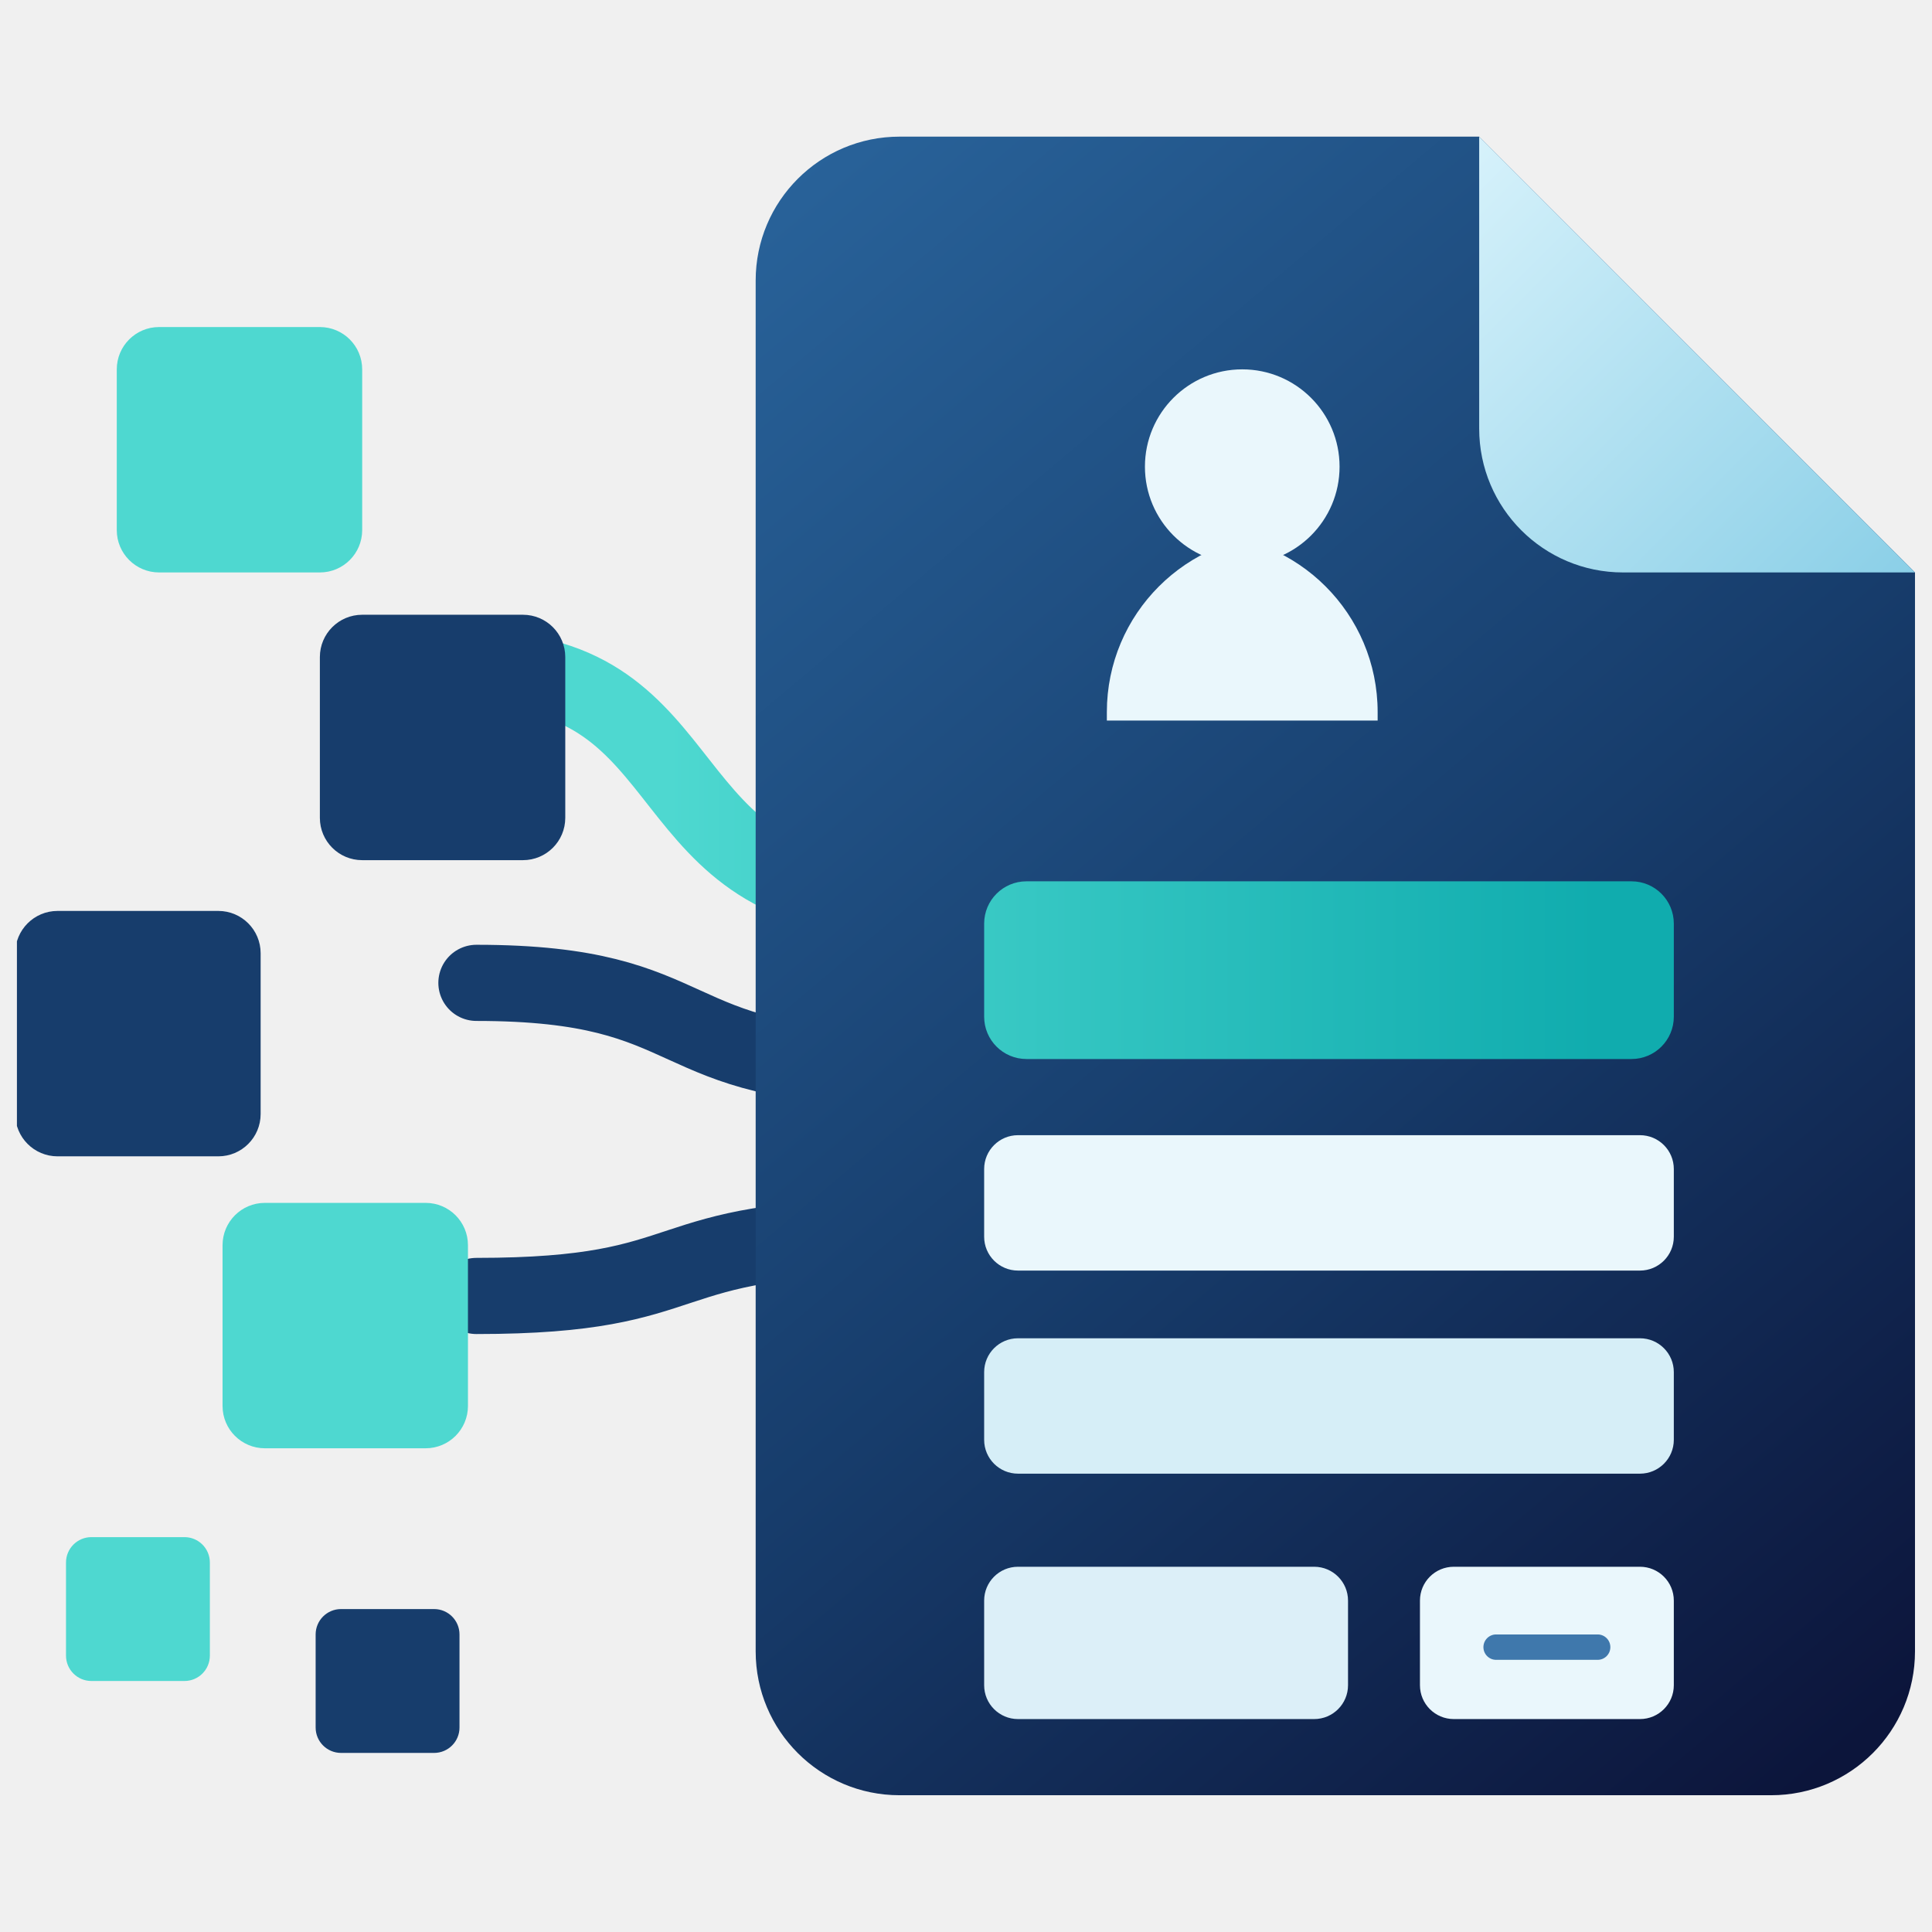
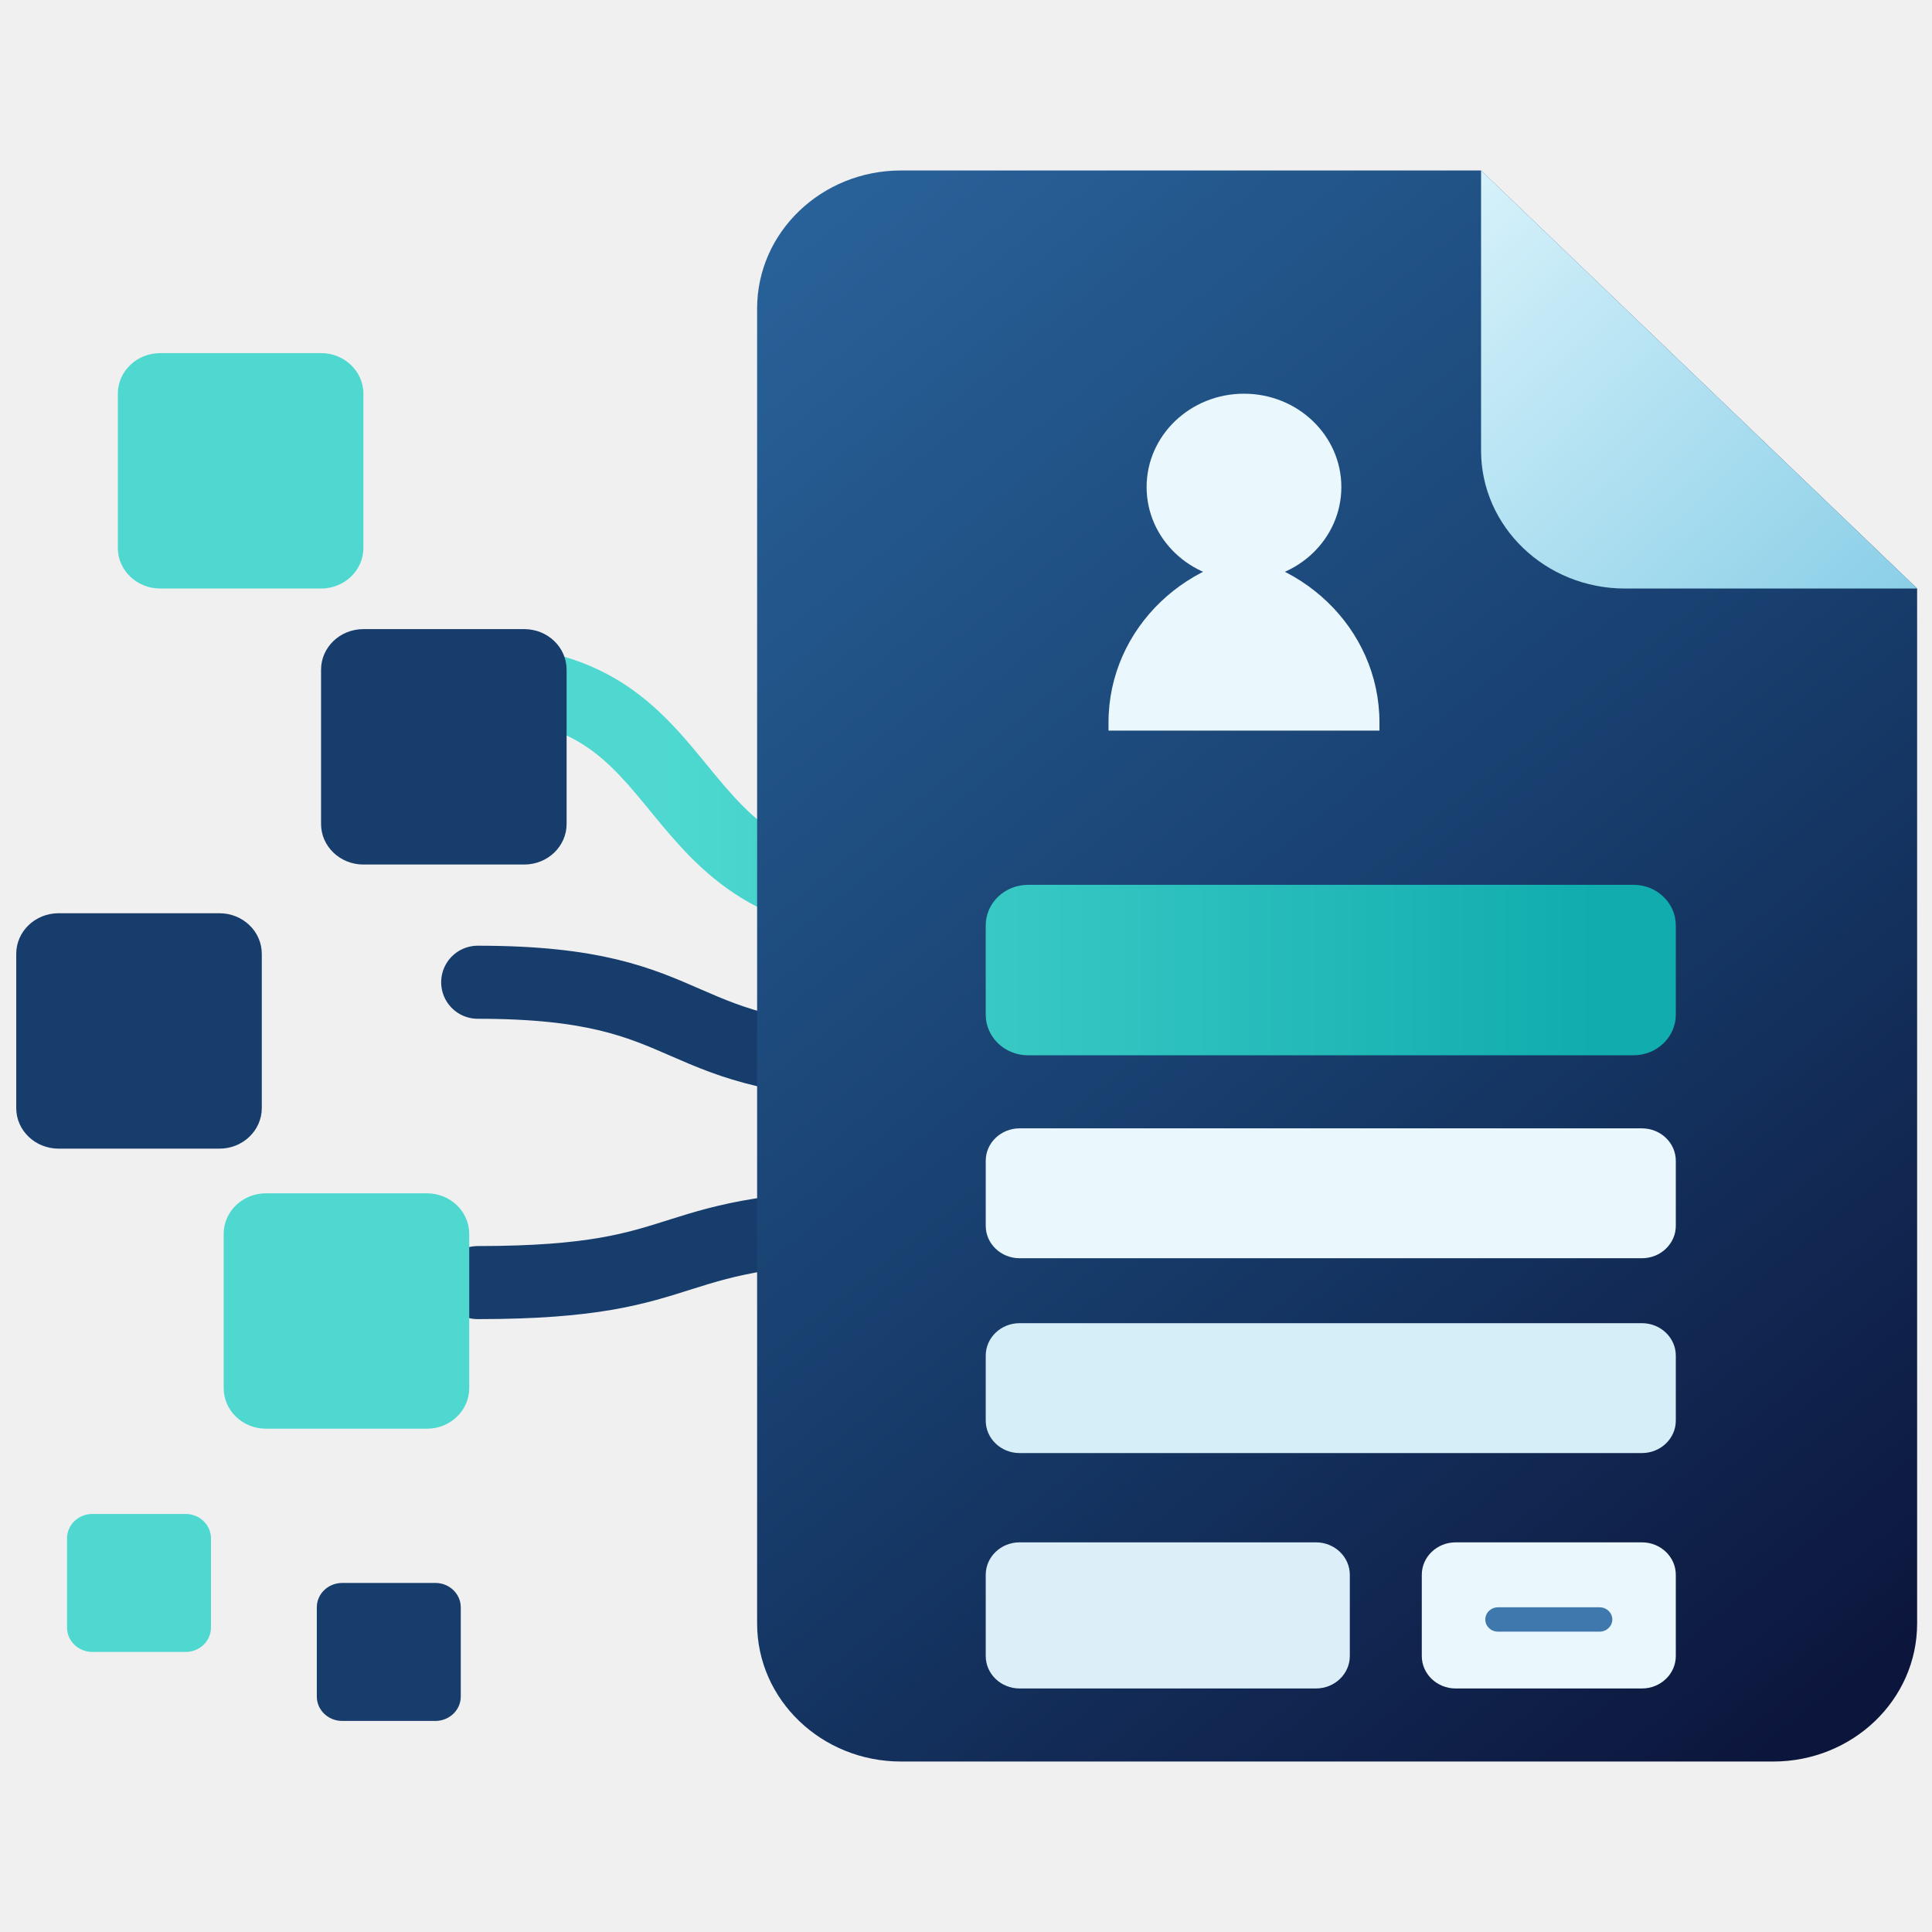
- <svg xmlns="http://www.w3.org/2000/svg" width="64" height="64" viewBox="-4 -5.995 456.62 456.62" fill="none">
-   <g clip-path="url(#clip0_2003_45)">
-     <path d="M108.6 152.3C163.6 152.3 148.6 206.3 208.6 206.3" stroke="url(#paint5_linear_2003_45)" stroke-width="18" stroke-linecap="round" />
-     <path d="M108.6 226.3C163.6 226.3 151.6 246.3 208.6 246.3" stroke="url(#paint6_linear_2003_45)" stroke-width="18" stroke-linecap="round" />
-     <path d="M108.6 300.3C163.6 300.3 148.6 286.3 208.6 286.3" stroke="url(#paint7_linear_2003_45)" stroke-width="18" stroke-linecap="round" />
-     <path d="M71.6 71.3H33.6C28.077 71.3 23.6 75.777 23.6 81.3V119.3C23.6 124.823 28.077 129.3 33.6 129.3H71.6C77.123 129.3 81.6 124.823 81.6 119.3V81.3C81.6 75.777 77.123 71.3 71.6 71.3Z" fill="url(#paint8_linear_2003_45)" />
-     <path d="M119.6 139.3H81.6C76.077 139.3 71.6 143.777 71.6 149.3V187.3C71.6 192.823 76.077 197.3 81.6 197.3H119.6C125.123 197.3 129.6 192.823 129.6 187.3V149.3C129.6 143.777 125.123 139.3 119.6 139.3Z" fill="url(#paint9_linear_2003_45)" />
-     <path d="M47.6 209.3H9.6C4.077 209.3 -0.4 213.777 -0.4 219.3V257.3C-0.4 262.823 4.077 267.3 9.6 267.3H47.6C53.123 267.3 57.6 262.823 57.6 257.3V219.3C57.6 213.777 53.123 209.3 47.6 209.3Z" fill="#173D6C" />
-     <path d="M96.6 278.3H58.6C53.077 278.3 48.6 282.777 48.6 288.3V326.3C48.6 331.823 53.077 336.3 58.6 336.3H96.6C102.123 336.3 106.6 331.823 106.6 326.3V288.3C106.6 282.777 102.123 278.3 96.6 278.3Z" fill="url(#paint10_linear_2003_45)" />
-     <path d="M39.6 357.3H17.6C14.286 357.3 11.6 359.986 11.6 363.3V385.3C11.6 388.614 14.286 391.3 17.6 391.3H39.6C42.914 391.3 45.6 388.614 45.6 385.3V363.3C45.6 359.986 42.914 357.3 39.6 357.3Z" fill="#4ED8D0" />
-     <path d="M98.6 374.3H76.6C73.286 374.3 70.6 376.986 70.6 380.3V402.3C70.6 405.614 73.286 408.3 76.6 408.3H98.6C101.914 408.3 104.6 405.614 104.6 402.3V380.3C104.6 376.986 101.914 374.3 98.6 374.3Z" fill="#173D6C" />
-     <path d="M208.6 26.3H345.6L448.6 129.3V384.3C448.6 403.078 433.378 418.3 414.6 418.3H208.6C189.822 418.3 174.6 403.078 174.6 384.3V60.3C174.6 41.522 189.822 26.3 208.6 26.3Z" fill="url(#paint11_linear_2003_45)" />
-     <path d="M345.6 26.3L448.6 129.3H379.6C360.822 129.3 345.6 114.078 345.6 95.3V26.3Z" fill="url(#paint12_linear_2003_45)" />
-     <path d="M289.6 127.3C302.303 127.3 312.6 117.003 312.6 104.3C312.6 91.597 302.303 81.3 289.6 81.3C276.897 81.3 266.6 91.597 266.6 104.3C266.6 117.003 276.897 127.3 289.6 127.3Z" fill="#EAF7FC" />
-     <path d="M257.6 162.3C257.6 139.104 276.404 120.3 299.6 120.3H279.6C302.796 120.3 321.6 139.104 321.6 162.3V164.3H257.6V162.3Z" fill="#EAF7FC" />
-     <path d="M381.6 202.3H238.6C233.077 202.3 228.6 206.777 228.6 212.3V234.3C228.6 239.823 233.077 244.3 238.6 244.3H381.6C387.123 244.3 391.6 239.823 391.6 234.3V212.3C391.6 206.777 387.123 202.3 381.6 202.3Z" fill="url(#paint13_linear_2003_45)" />
-     <path d="M383.6 262.3H236.6C232.182 262.3 228.6 265.882 228.6 270.3V286.3C228.6 290.718 232.182 294.3 236.6 294.3H383.6C388.018 294.3 391.6 290.718 391.6 286.3V270.3C391.6 265.882 388.018 262.3 383.6 262.3Z" fill="#EAF7FC" />
-     <path d="M383.6 310.3H236.6C232.182 310.3 228.6 313.882 228.6 318.3V334.3C228.6 338.718 232.182 342.3 236.6 342.3H383.6C388.018 342.3 391.6 338.718 391.6 334.3V318.3C391.6 313.882 388.018 310.3 383.6 310.3Z" fill="#D6EEF7" />
-     <path d="M306.6 364.3H236.6C232.182 364.3 228.6 367.882 228.6 372.3V392.3C228.6 396.718 232.182 400.3 236.6 400.3H306.6C311.018 400.3 314.6 396.718 314.6 392.3V372.3C314.6 367.882 311.018 364.3 306.6 364.3Z" fill="#DCEFF8" />
-     <path d="M383.6 364.3H339.6C335.182 364.3 331.6 367.882 331.6 372.3V392.3C331.6 396.718 335.182 400.3 339.6 400.3H383.6C388.018 400.3 391.6 396.718 391.6 392.3V372.3C391.6 367.882 388.018 364.3 383.6 364.3Z" fill="#EAF7FC" />
-     <path opacity="0.9" d="M373.6 380.3H349.6C347.943 380.3 346.6 381.643 346.6 383.3C346.6 384.957 347.943 386.3 349.6 386.3H373.6C375.257 386.3 376.6 384.957 376.6 383.3C376.6 381.643 375.257 380.3 373.6 380.3Z" fill="#2C6AA3" />
-   </g>
+ <svg xmlns="http://www.w3.org/2000/svg" width="64" height="64" viewBox="-4 -4 476 400" fill="none">
+   <path d="M113.694 126C171.062 126 155.416 180 218 180" stroke="url(#paint5_linear_2003_45)" stroke-width="18" stroke-linecap="round" />
+   <path d="M113.694 200C171.062 200 158.545 220 218 220" stroke="url(#paint6_linear_2003_45)" stroke-width="18" stroke-linecap="round" />
+   <path d="M113.694 274C171.062 274 155.416 260 218 260" stroke="url(#paint7_linear_2003_45)" stroke-width="18" stroke-linecap="round" />
+   <path d="M75.1 45H35.464C29.703 45 25.034 49.477 25.034 55V93C25.034 98.523 29.703 103 35.464 103H75.1C80.861 103 85.531 98.523 85.531 93V55C85.531 49.477 80.861 45 75.1 45Z" fill="url(#paint8_linear_2003_45)" />
+   <path d="M125.167 113H85.531C79.77 113 75.1 117.477 75.1 123V161C75.1 166.523 79.77 171 85.531 171H125.167C130.928 171 135.598 166.523 135.598 161V123C135.598 117.477 130.928 113 125.167 113Z" fill="url(#paint9_linear_2003_45)" />
+   <path d="M50.067 183H10.431C4.67 183 0 187.477 0 193V231C0 236.523 4.67 241 10.431 241H50.067C55.828 241 60.498 236.523 60.498 231V193C60.498 187.477 55.828 183 50.067 183Z" fill="#173D6C" />
+   <path d="M101.177 252H61.541C55.78 252 51.11 256.477 51.11 262V300C51.11 305.523 55.78 310 61.541 310H101.177C106.938 310 111.608 305.523 111.608 300V262C111.608 256.477 106.938 252 101.177 252Z" fill="url(#paint10_linear_2003_45)" />
+   <path d="M41.722 331H18.775C15.319 331 12.517 333.686 12.517 337V359C12.517 362.314 15.319 365 18.775 365H41.722C45.179 365 47.981 362.314 47.981 359V337C47.981 333.686 45.179 331 41.722 331Z" fill="#4ED8D0" />
+   <path d="M103.263 348H80.316C76.859 348 74.057 350.686 74.057 354V376C74.057 379.314 76.859 382 80.316 382H103.263C106.72 382 109.521 379.314 109.521 376V354C109.521 350.686 106.72 348 103.263 348Z" fill="#173D6C" />
+   <path d="M218 0H360.899L468.335 103V358C468.335 376.778 452.457 392 432.871 392H218C198.413 392 182.536 376.778 182.536 358V34C182.536 15.222 198.413 0 218 0Z" fill="url(#paint11_linear_2003_45)" />
+   <path d="M360.899 0L468.335 103H396.363C376.777 103 360.899 87.778 360.899 69V0Z" fill="url(#paint12_linear_2003_45)" />
+   <path d="M302.488 101C315.737 101 326.478 90.703 326.478 78C326.478 65.297 315.737 55 302.488 55C289.238 55 278.497 65.297 278.497 78C278.497 90.703 289.238 101 302.488 101Z" fill="#EAF7FC" />
+   <path d="M269.11 136C269.11 112.804 288.724 94 312.918 94H292.057C316.252 94 335.866 112.804 335.866 136V138H269.11V136Z" fill="#EAF7FC" />
+   <path d="M398.45 176H249.292C243.531 176 238.861 180.477 238.861 186V208C238.861 213.523 243.531 218 249.292 218H398.45C404.21 218 408.88 213.523 408.88 208V186C408.88 180.477 404.21 176 398.45 176Z" fill="url(#paint13_linear_2003_45)" />
+   <path d="M400.536 236H247.206C242.597 236 238.861 239.582 238.861 244V260C238.861 264.418 242.597 268 247.206 268H400.536C405.144 268 408.88 264.418 408.88 260V244C408.88 239.582 405.144 236 400.536 236Z" fill="#EAF7FC" />
+   <path d="M400.536 284H247.206C242.597 284 238.861 287.582 238.861 292V308C238.861 312.418 242.597 316 247.206 316H400.536C405.144 316 408.88 312.418 408.88 308V292C408.88 287.582 405.144 284 400.536 284Z" fill="#D6EEF7" />
+   <path d="M320.22 338H247.206C242.597 338 238.861 341.582 238.861 346V366C238.861 370.418 242.597 374 247.206 374H320.22C324.828 374 328.564 370.418 328.564 366V346C328.564 341.582 324.828 338 320.22 338Z" fill="#DCEFF8" />
+   <path d="M400.536 338H354.641C350.032 338 346.296 341.582 346.296 346V366C346.296 370.418 350.032 374 354.641 374H400.536C405.144 374 408.88 370.418 408.88 366V346C408.88 341.582 405.144 338 400.536 338Z" fill="#EAF7FC" />
+   <path opacity="0.9" d="M390.105 354H365.072C363.343 354 361.942 355.343 361.942 357C361.942 358.657 363.343 360 365.072 360H390.105C391.833 360 393.234 358.657 393.234 357C393.234 355.343 391.833 354 390.105 354Z" fill="#2C6AA3" />
  <defs>
-     <linearGradient id="paint5_linear_2003_45" x1="153.6" y1="-93.7" x2="373.6" y2="-93.7" gradientUnits="userSpaceOnUse">
+     <linearGradient id="paint0_linear_2003_45" x1="1143.52" y1="31" x2="1143.52" y2="389" gradientUnits="userSpaceOnUse">
+       <stop stop-color="#2AC4BE" />
+       <stop offset="1" stop-color="#043C41" />
+     </linearGradient>
+     <linearGradient id="paint1_linear_2003_45" x1="1143.52" y1="31" x2="1143.52" y2="389" gradientUnits="userSpaceOnUse">
+       <stop stop-color="#355C84" />
+       <stop offset="1" stop-color="#0C102F" />
+     </linearGradient>
+     <linearGradient id="paint2_linear_2003_45" x1="1143.52" y1="31" x2="1143.52" y2="389" gradientUnits="userSpaceOnUse">
+       <stop stop-color="#202B5D" />
+       <stop offset="1" stop-color="#10183A" />
+     </linearGradient>
+     <linearGradient id="paint3_linear_2003_45" x1="1143.52" y1="31" x2="1143.52" y2="389" gradientUnits="userSpaceOnUse">
+       <stop stop-color="#244F79" />
+       <stop offset="1" stop-color="#3A6991" />
+     </linearGradient>
+     <linearGradient id="paint4_linear_2003_45" x1="1143.52" y1="31" x2="1143.52" y2="389" gradientUnits="userSpaceOnUse">
+       <stop stop-color="#4485B5" />
+       <stop offset="1" stop-color="#23547C" />
+     </linearGradient>
+     <linearGradient id="paint5_linear_2003_45" x1="160.631" y1="-120" x2="390.105" y2="-120" gradientUnits="userSpaceOnUse">
      <stop stop-color="#4ED8D0" />
      <stop offset="1" stop-color="#10ACAE" />
    </linearGradient>
-     <linearGradient id="paint6_linear_2003_45" x1="-46.4" y1="-93.7" x2="73.6" y2="26.3" gradientUnits="userSpaceOnUse">
+     <linearGradient id="paint6_linear_2003_45" x1="-47.981" y1="-120" x2="71.913" y2="5.056" gradientUnits="userSpaceOnUse">
      <stop stop-color="#4785BF" />
      <stop offset="1" stop-color="#173D6C" />
    </linearGradient>
-     <linearGradient id="paint7_linear_2003_45" x1="-46.4" y1="-93.7" x2="73.6" y2="26.3" gradientUnits="userSpaceOnUse">
+     <linearGradient id="paint7_linear_2003_45" x1="-47.981" y1="-120" x2="71.913" y2="5.056" gradientUnits="userSpaceOnUse">
      <stop stop-color="#4785BF" />
      <stop offset="1" stop-color="#173D6C" />
    </linearGradient>
-     <linearGradient id="paint8_linear_2003_45" x1="153.6" y1="-93.7" x2="373.6" y2="-93.7" gradientUnits="userSpaceOnUse">
+     <linearGradient id="paint8_linear_2003_45" x1="160.631" y1="-120" x2="390.105" y2="-120" gradientUnits="userSpaceOnUse">
      <stop stop-color="#4ED8D0" />
      <stop offset="1" stop-color="#10ACAE" />
    </linearGradient>
-     <linearGradient id="paint9_linear_2003_45" x1="-46.4" y1="-93.7" x2="73.6" y2="26.3" gradientUnits="userSpaceOnUse">
+     <linearGradient id="paint9_linear_2003_45" x1="-47.981" y1="-120" x2="71.913" y2="5.056" gradientUnits="userSpaceOnUse">
      <stop stop-color="#4785BF" />
      <stop offset="1" stop-color="#173D6C" />
    </linearGradient>
-     <linearGradient id="paint10_linear_2003_45" x1="153.6" y1="-93.7" x2="373.6" y2="-93.7" gradientUnits="userSpaceOnUse">
+     <linearGradient id="paint10_linear_2003_45" x1="160.631" y1="-120" x2="390.105" y2="-120" gradientUnits="userSpaceOnUse">
      <stop stop-color="#4ED8D0" />
      <stop offset="1" stop-color="#10ACAE" />
    </linearGradient>
-     <linearGradient id="paint11_linear_2003_45" x1="113.6" y1="26.3" x2="433.6" y2="406.3" gradientUnits="userSpaceOnUse">
+     <linearGradient id="paint11_linear_2003_45" x1="118.909" y1="-1.45531e-06" x2="436.349" y2="393.192" gradientUnits="userSpaceOnUse">
      <stop stop-color="#2C6AA3" />
      <stop offset="0.58" stop-color="#173D6C" />
      <stop offset="1" stop-color="#0C153B" />
    </linearGradient>
-     <linearGradient id="paint12_linear_2003_45" x1="343.6" y1="26.3" x2="468.6" y2="151.3" gradientUnits="userSpaceOnUse">
+     <linearGradient id="paint12_linear_2003_45" x1="358.813" y1="-1.74623e-06" x2="483.702" y2="130.267" gradientUnits="userSpaceOnUse">
      <stop stop-color="#D7F2FB" />
      <stop offset="1" stop-color="#7BC8E3" />
    </linearGradient>
-     <linearGradient id="paint13_linear_2003_45" x1="153.6" y1="-93.7" x2="373.6" y2="-93.7" gradientUnits="userSpaceOnUse">
+     <linearGradient id="paint13_linear_2003_45" x1="160.631" y1="-120" x2="390.105" y2="-120" gradientUnits="userSpaceOnUse">
      <stop stop-color="#4ED8D0" />
      <stop offset="1" stop-color="#10ACAE" />
    </linearGradient>
-     <clipPath id="clip0_2003_45">
-       <rect width="1565.2" height="418.6" fill="white" />
-     </clipPath>
  </defs>
</svg>
